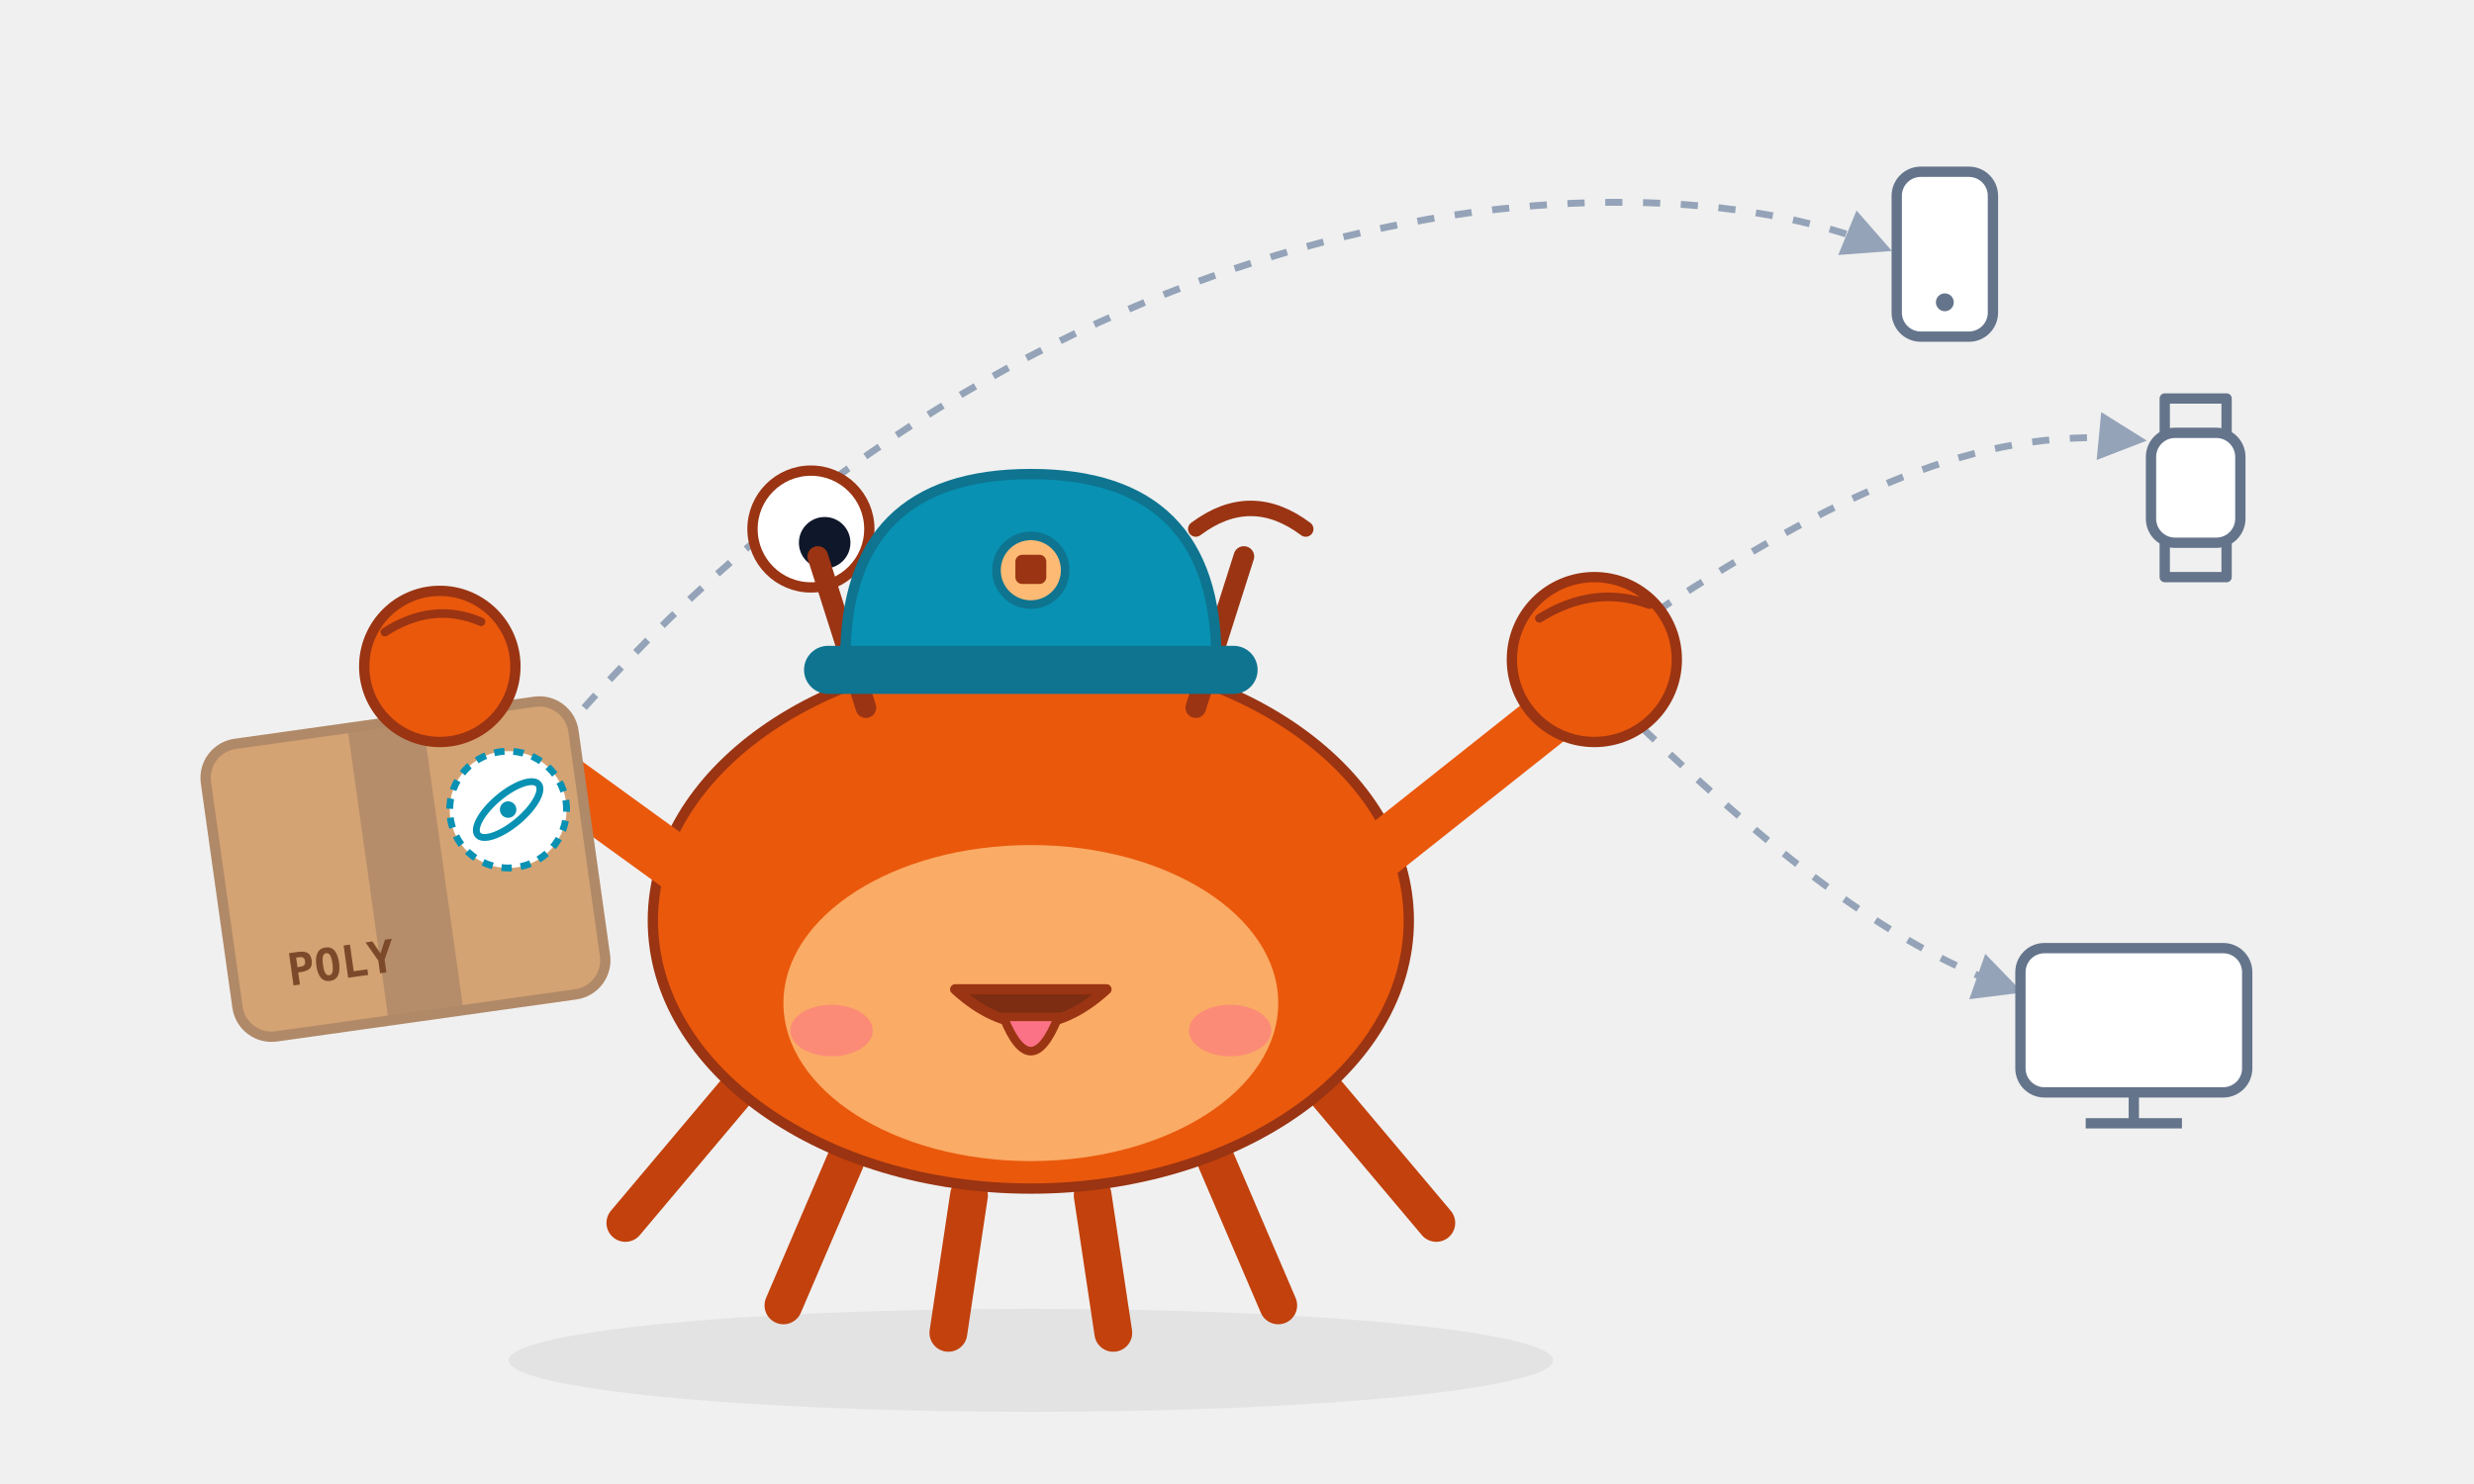
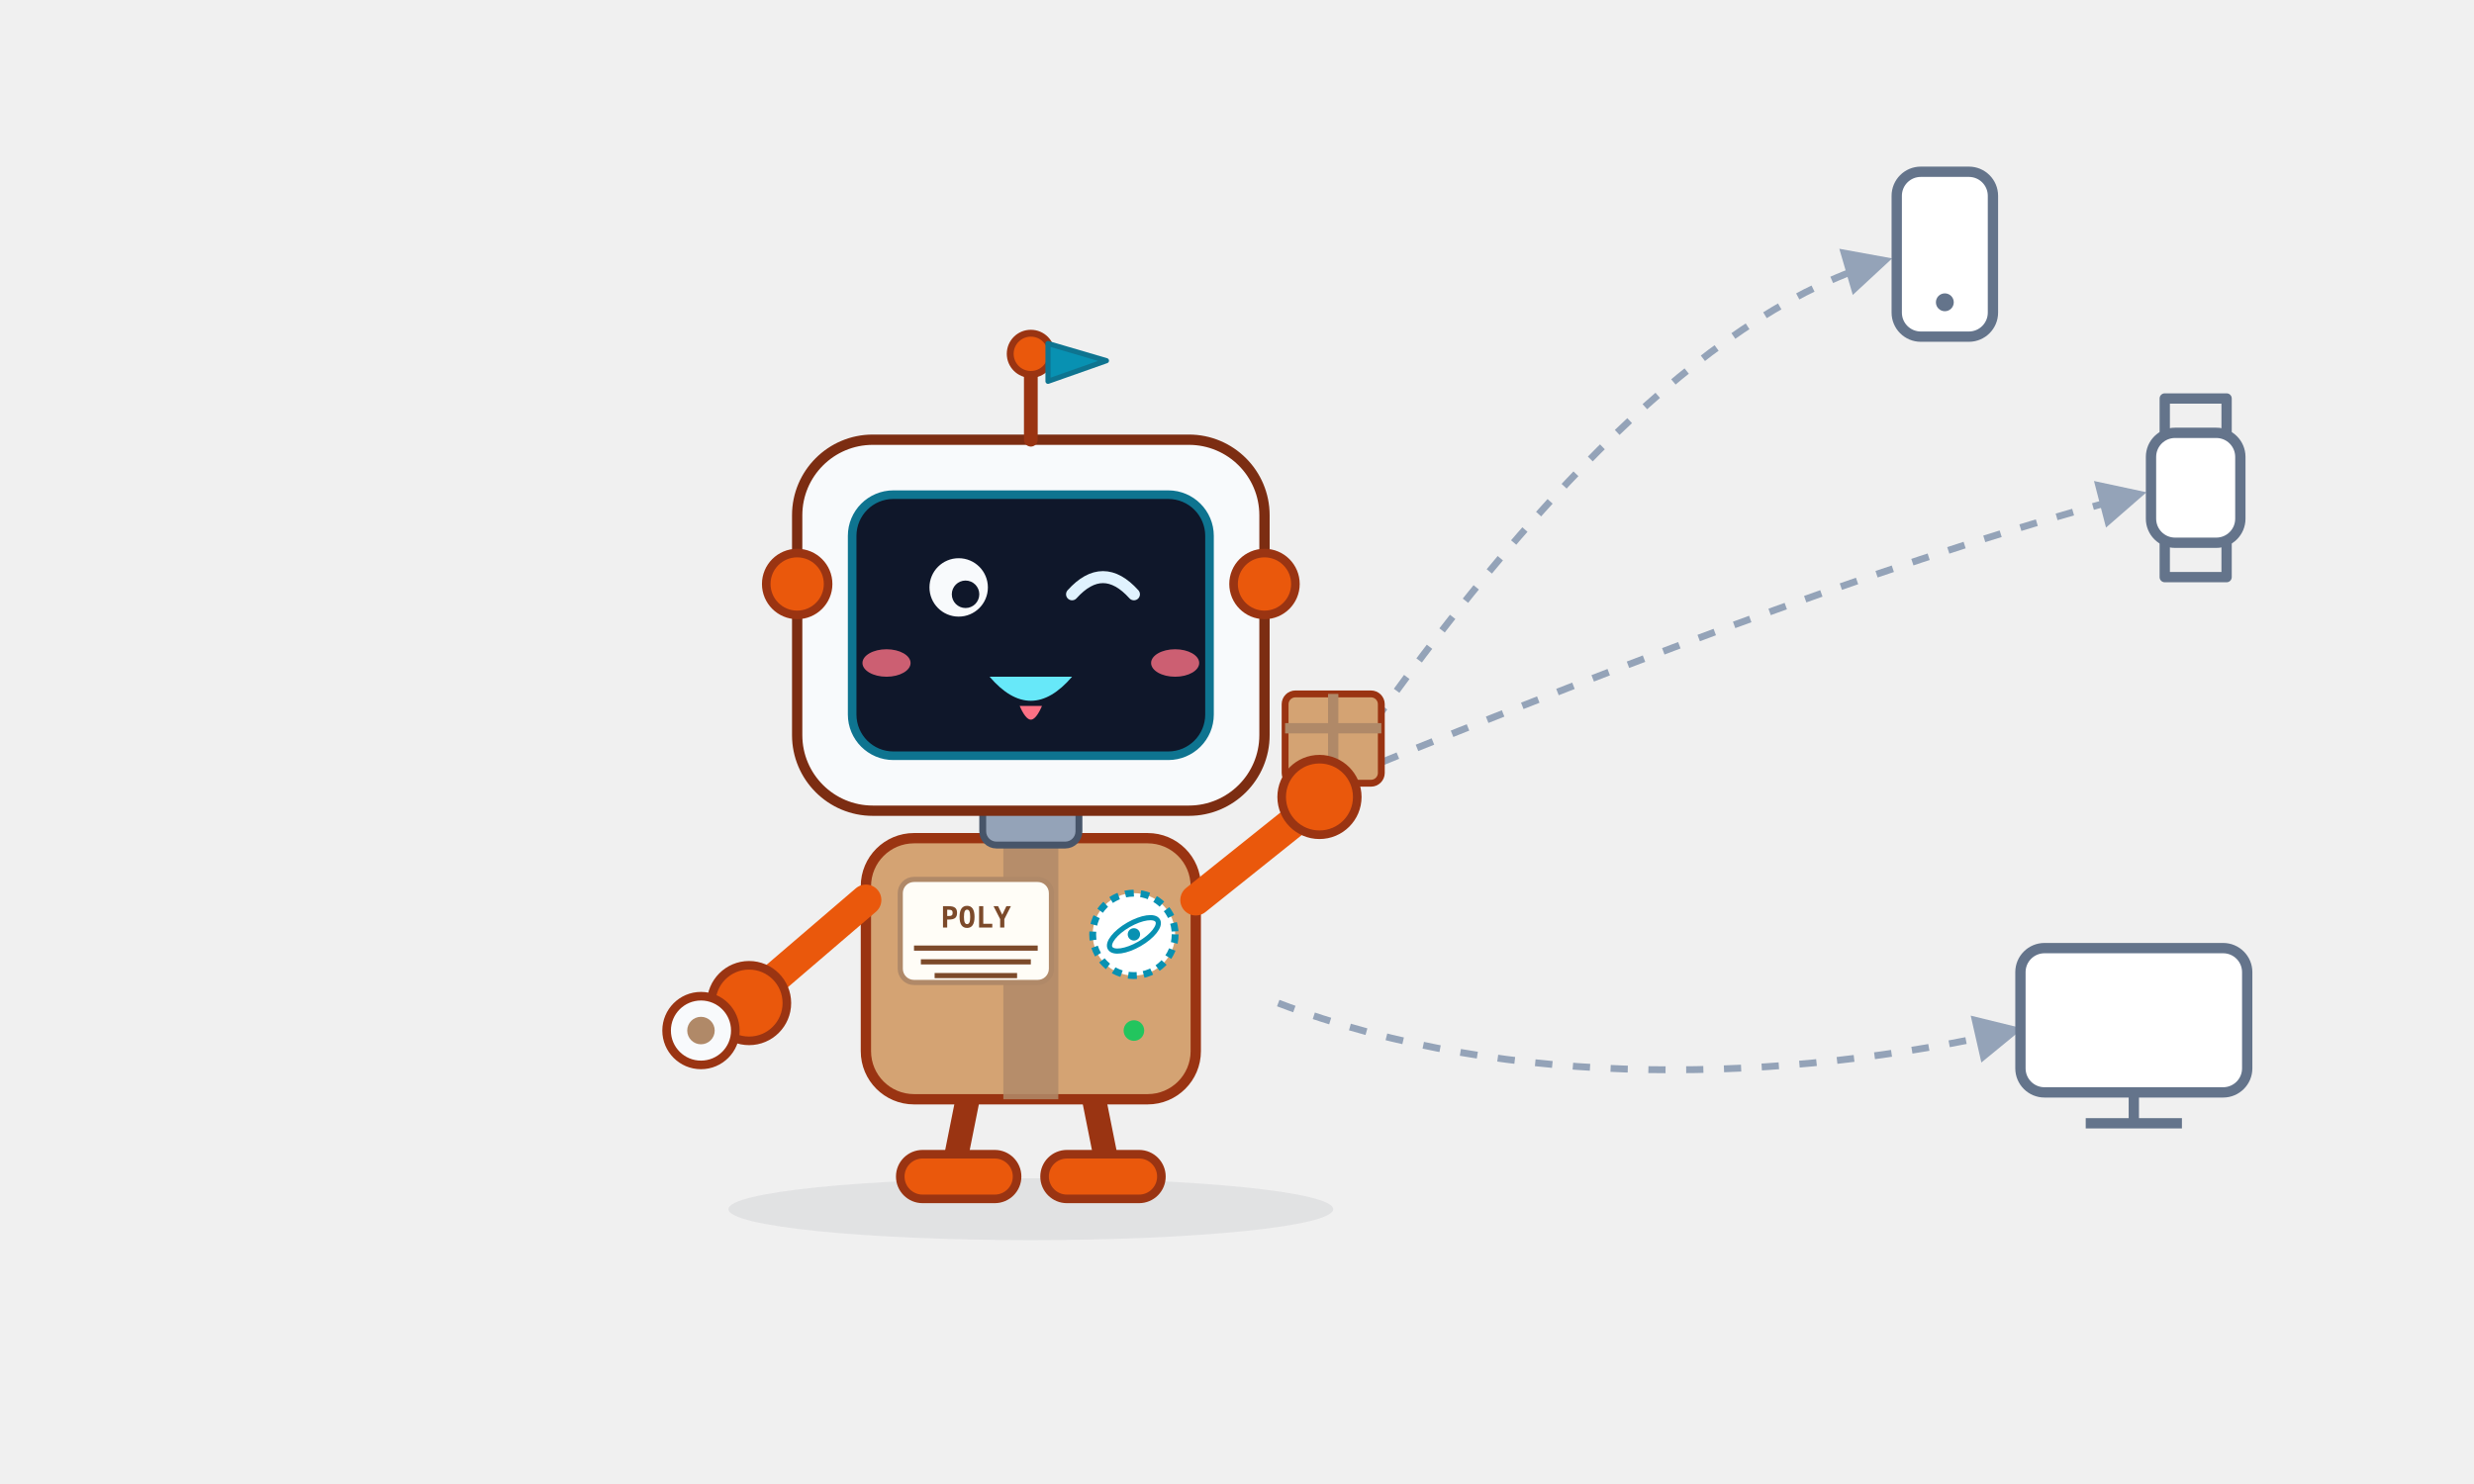
<svg xmlns="http://www.w3.org/2000/svg" width="640" height="384" viewBox="0 0 720 432" role="img" aria-labelledby="pax-t pax-d">
  <style>
-     .pax-crab { animation: pax-bob 2.6s ease-in-out infinite; }
+     .pax-bot { animation: pax-bob 2.6s ease-in-out infinite; }
    .pax-tongue { animation: pax-tongue 0.9s ease-in-out infinite; }
-   @keyframes pax-bob { 0%, 100% { transform: translateY(0); } 50% { transform: translateY(-5px); } }
+   @keyframes pax-bob { 0%, 100% { transform: translateY(0); } 50% { transform: translateY(-4px); } }
  @keyframes pax-tongue { 0%, 100% { transform: rotate(-6deg); } 50% { transform: rotate(6deg); } }
  @media (prefers-reduced-motion: reduce) {
-     .pax-crab, [class*="pax-"] { animation: none !important; }
+     [class*="pax-"] { animation: none !important; }
  }
  </style>
  <defs>
    <marker id="pax-arrow" viewBox="0 0 10 10" refX="8" refY="5" markerWidth="7" markerHeight="7" orient="auto-start-reverse">
      <path d="M0,0 L10,5 L0,10 z" fill="#94a3b8" />
    </marker>
+     <clipPath id="pax-screen-clip">
+       <rect x="248" y="144" width="104" height="76" rx="12" />
+     </clipPath>
  </defs>
-   <path d="M170,206 C 300,60 470,40 548,72" fill="none" stroke="#94a3b8" stroke-width="2" stroke-dasharray="5 6" marker-end="url(#pax-arrow)" />
-   <path d="M482,178 C 540,140 580,124 622,128" fill="none" stroke="#94a3b8" stroke-width="2" stroke-dasharray="5 6" marker-end="url(#pax-arrow)" />
-   <path d="M478,212 C 520,252 552,276 586,288" fill="none" stroke="#94a3b8" stroke-width="2" stroke-dasharray="5 6" marker-end="url(#pax-arrow)" />
+   <path d="M400,210 C 450,140 500,90 548,76" fill="none" stroke="#94a3b8" stroke-width="2" stroke-dasharray="5 6" marker-end="url(#pax-arrow)" />
+   <path d="M392,226 C 480,190 560,160 622,144" fill="none" stroke="#94a3b8" stroke-width="2" stroke-dasharray="5 6" marker-end="url(#pax-arrow)" />
+   <path d="M372,292 C 440,318 520,315 586,300" fill="none" stroke="#94a3b8" stroke-width="2" stroke-dasharray="5 6" marker-end="url(#pax-arrow)" />
  <g stroke="#64748b" stroke-width="3" fill="#ffffff" stroke-linejoin="round">
    <rect x="552" y="50" width="28" height="48" rx="7" />
    <rect x="626" y="126" width="26" height="32" rx="7" />
    <path d="M630,126 v-10 h18 v10 M630,158 v10 h18 v-10" fill="none" />
    <rect x="588" y="276" width="66" height="42" rx="7" />
    <path d="M621,318 v9 M607,327 h28" fill="none" />
  </g>
  <circle cx="566" cy="88" r="2.6" fill="#64748b" stroke="none" />
-   <ellipse cx="300" cy="396" rx="152" ry="15" fill="#0f172a" opacity="0.06" />
-   <g class="pax-crab">
-     <g stroke="#c2410c" stroke-width="11" stroke-linecap="round" fill="none">
-       <path d="M214,318 L182,356" />
-       <path d="M246,338 L228,380" />
-       <path d="M282,348 L276,388" />
-       <path d="M386,318 L418,356" />
-       <path d="M354,338 L372,380" />
-       <path d="M318,348 L324,388" />
+   <ellipse cx="300" cy="352" rx="88" ry="9" fill="#0f172a" opacity="0.07" />
+   <g class="pax-bot">
+     <g stroke="#9a3412" stroke-width="7" stroke-linecap="round" fill="none">
+       <path d="M282,318 L278,338" />
+       <path d="M318,318 L322,338" />
    </g>
-     <ellipse cx="300" cy="268" rx="110" ry="78" fill="#ea580c" stroke="#9a3412" stroke-width="3" />
-     <ellipse cx="300" cy="292" rx="72" ry="46" fill="#fdba74" opacity="0.85" />
+     <rect x="262" y="336" width="34" height="13" rx="6.5" fill="#ea580c" stroke="#9a3412" stroke-width="2.5" />
+     <rect x="304" y="336" width="34" height="13" rx="6.5" fill="#ea580c" stroke="#9a3412" stroke-width="2.5" />
+     <rect x="252" y="244" width="96" height="76" rx="14" fill="#d4a373" stroke="#9a3412" stroke-width="3" />
+     <rect x="292" y="244" width="16" height="76" fill="#b08968" opacity="0.85" />
+     <rect x="262" y="256" width="44" height="30" rx="4" fill="#fffdf7" stroke="#b08968" stroke-width="1.5" />
+     <text x="284" y="270" text-anchor="middle" font-size="8.5" font-weight="700" font-family="'JetBrains Mono', ui-monospace, 'PingFang SC', 'Microsoft YaHei', monospace" fill="#7c4a2a">POLY</text>
+     <path d="M266,276 h36 M268,280 h32 M272,284 h24" stroke="#7c4a2a" stroke-width="1.5" />
+     <circle cx="330" cy="272" r="12" fill="#ffffff" stroke="#0891b2" stroke-width="2" stroke-dasharray="2.5 2" />
+     <ellipse cx="330" cy="272" rx="8" ry="3.2" fill="none" stroke="#0891b2" stroke-width="1.5" transform="rotate(-30 330 272)" />
+     <circle cx="330" cy="272" r="1.8" fill="#0891b2" />
+     <circle cx="330" cy="300" r="3" fill="#22c55e" />
+     <rect x="286" y="232" width="28" height="14" rx="4" fill="#94a3b8" stroke="#475569" stroke-width="2" />
+     <rect x="232" y="128" width="136" height="108" rx="22" fill="#f8fafc" stroke="#7c2d12" stroke-width="3" />
+     <rect x="248" y="144" width="104" height="76" rx="12" fill="#0f172a" stroke="#0e7490" stroke-width="2.5" />
    <g class="pax-face pax-face-tongue">
-       <ellipse cx="242" cy="300" rx="12" ry="7.5" fill="#fb7185" opacity="0.55" />
-       <ellipse cx="358" cy="300" rx="12" ry="7.5" fill="#fb7185" opacity="0.55" />
-       <circle cx="236" cy="154" r="17" fill="#ffffff" stroke="#9a3412" stroke-width="3" />
-       <circle cx="240" cy="158" r="7.5" fill="#0f172a" />
-       <path d="M348,154 Q364,142 380,154" fill="none" stroke="#9a3412" stroke-width="4.5" stroke-linecap="round" />
-       <path d="M278,288 Q300,308 322,288 Z" fill="#7c2d12" stroke="#9a3412" stroke-width="3" stroke-linejoin="round" />
-       <g transform="translate(300,300)">
-         <path class="pax-tongue" d="M-8,-4 Q0,16 8,-4 Z" fill="#fb7185" stroke="#9a3412" stroke-width="2.5" />
+       <g clip-path="url(#pax-screen-clip)">
+         <ellipse cx="258" cy="193" rx="7" ry="4" fill="#fb7185" opacity="0.8" />
+         <ellipse cx="342" cy="193" rx="7" ry="4" fill="#fb7185" opacity="0.8" />
+         <circle cx="279" cy="171" r="8.5" fill="#f8fafc" />
+         <circle cx="281" cy="173" r="4" fill="#0f172a" />
+         <path d="M312,173 Q321,163 330,173" fill="none" stroke="#e0f2fe" stroke-width="3.5" stroke-linecap="round" />
+         <path d="M288,197 Q300,211 312,197 Z" fill="#67e8f9" />
+         <path d="M296,205 q4,10 8,0 z" fill="#fb7185" stroke="#0f172a" stroke-width="1" />
      </g>
    </g>
-     <g stroke="#9a3412" stroke-width="6" stroke-linecap="round">
-       <path d="M252,206 L238,162" />
-       <path d="M348,206 L362,162" />
-     </g>
-     <path d="M246,192 q0,-54 54,-54 q54,0 54,54 z" fill="#0891b2" stroke="#0e7490" stroke-width="3" />
-     <rect x="234" y="188" width="132" height="14" rx="7" fill="#0e7490" />
-     <circle cx="300" cy="166" r="10" fill="#fdba74" stroke="#0e7490" stroke-width="2.5" />
-     <rect x="295.5" y="161.5" width="9" height="8.5" rx="2" fill="#9a3412" />
-     <path d="M206,258 L148,216" stroke="#ea580c" stroke-width="16" stroke-linecap="round" />
-     <g transform="rotate(-8 118 253)">
-       <rect x="64" y="210" width="108" height="86" rx="10" fill="#d4a373" stroke="#b08968" stroke-width="3" />
-       <rect x="107" y="210" width="22" height="86" fill="#b08968" opacity="0.85" />
-       <circle cx="150" cy="240" r="17" fill="#ffffff" stroke="#0891b2" stroke-width="2" stroke-dasharray="3 2.6" />
-       <ellipse cx="150" cy="240" rx="11.5" ry="4.4" fill="none" stroke="#0891b2" stroke-width="2" transform="rotate(-32 150 240)" />
-       <circle cx="150" cy="240" r="2.4" fill="#0891b2" />
-       <text x="80" y="282" font-size="13" font-family="'JetBrains Mono', ui-monospace, 'PingFang SC', 'Microsoft YaHei', monospace" font-weight="700" fill="#7c4a2a">POLY</text>
-     </g>
-     <circle cx="128" cy="194" r="22" fill="#ea580c" stroke="#9a3412" stroke-width="3" />
-     <path d="M112,184 q14,-9 28,-3" fill="none" stroke="#9a3412" stroke-width="2.5" stroke-linecap="round" />
-     <path d="M394,254 L452,208" stroke="#ea580c" stroke-width="16" stroke-linecap="round" />
-     <circle cx="464" cy="192" r="24" fill="#ea580c" stroke="#9a3412" stroke-width="3" />
-     <path d="M448,180 q16,-10 32,-4" fill="none" stroke="#9a3412" stroke-width="2.5" stroke-linecap="round" />
+     <circle cx="232" cy="170" r="9" fill="#ea580c" stroke="#9a3412" stroke-width="2.5" />
+     <circle cx="368" cy="170" r="9" fill="#ea580c" stroke="#9a3412" stroke-width="2.5" />
+     <path d="M300,128 L300,106" stroke="#9a3412" stroke-width="4" stroke-linecap="round" />
+     <circle cx="300" cy="103" r="6" fill="#ea580c" stroke="#9a3412" stroke-width="2" />
+     <path d="M305,100 L322,105 L305,111 Z" fill="#0891b2" stroke="#0e7490" stroke-width="1.5" stroke-linejoin="round" />
+     <path d="M252,262 L224,286" stroke="#ea580c" stroke-width="9" stroke-linecap="round" />
+     <circle cx="218" cy="292" r="11" fill="#ea580c" stroke="#9a3412" stroke-width="2.5" />
+     <circle cx="204" cy="300" r="10" fill="#f8fafc" stroke="#9a3412" stroke-width="2.5" />
+     <circle cx="204" cy="300" r="4" fill="#b08968" />
+     <path d="M348,262 L378,238" stroke="#ea580c" stroke-width="9" stroke-linecap="round" />
+     <rect x="374" y="202" width="28" height="26" rx="3" fill="#d4a373" stroke="#9a3412" stroke-width="2" />
+     <path d="M388,202 v26 M374,212 h28" stroke="#b08968" stroke-width="3" />
+     <circle cx="384" cy="232" r="11" fill="#ea580c" stroke="#9a3412" stroke-width="2.5" />
  </g>
</svg>
